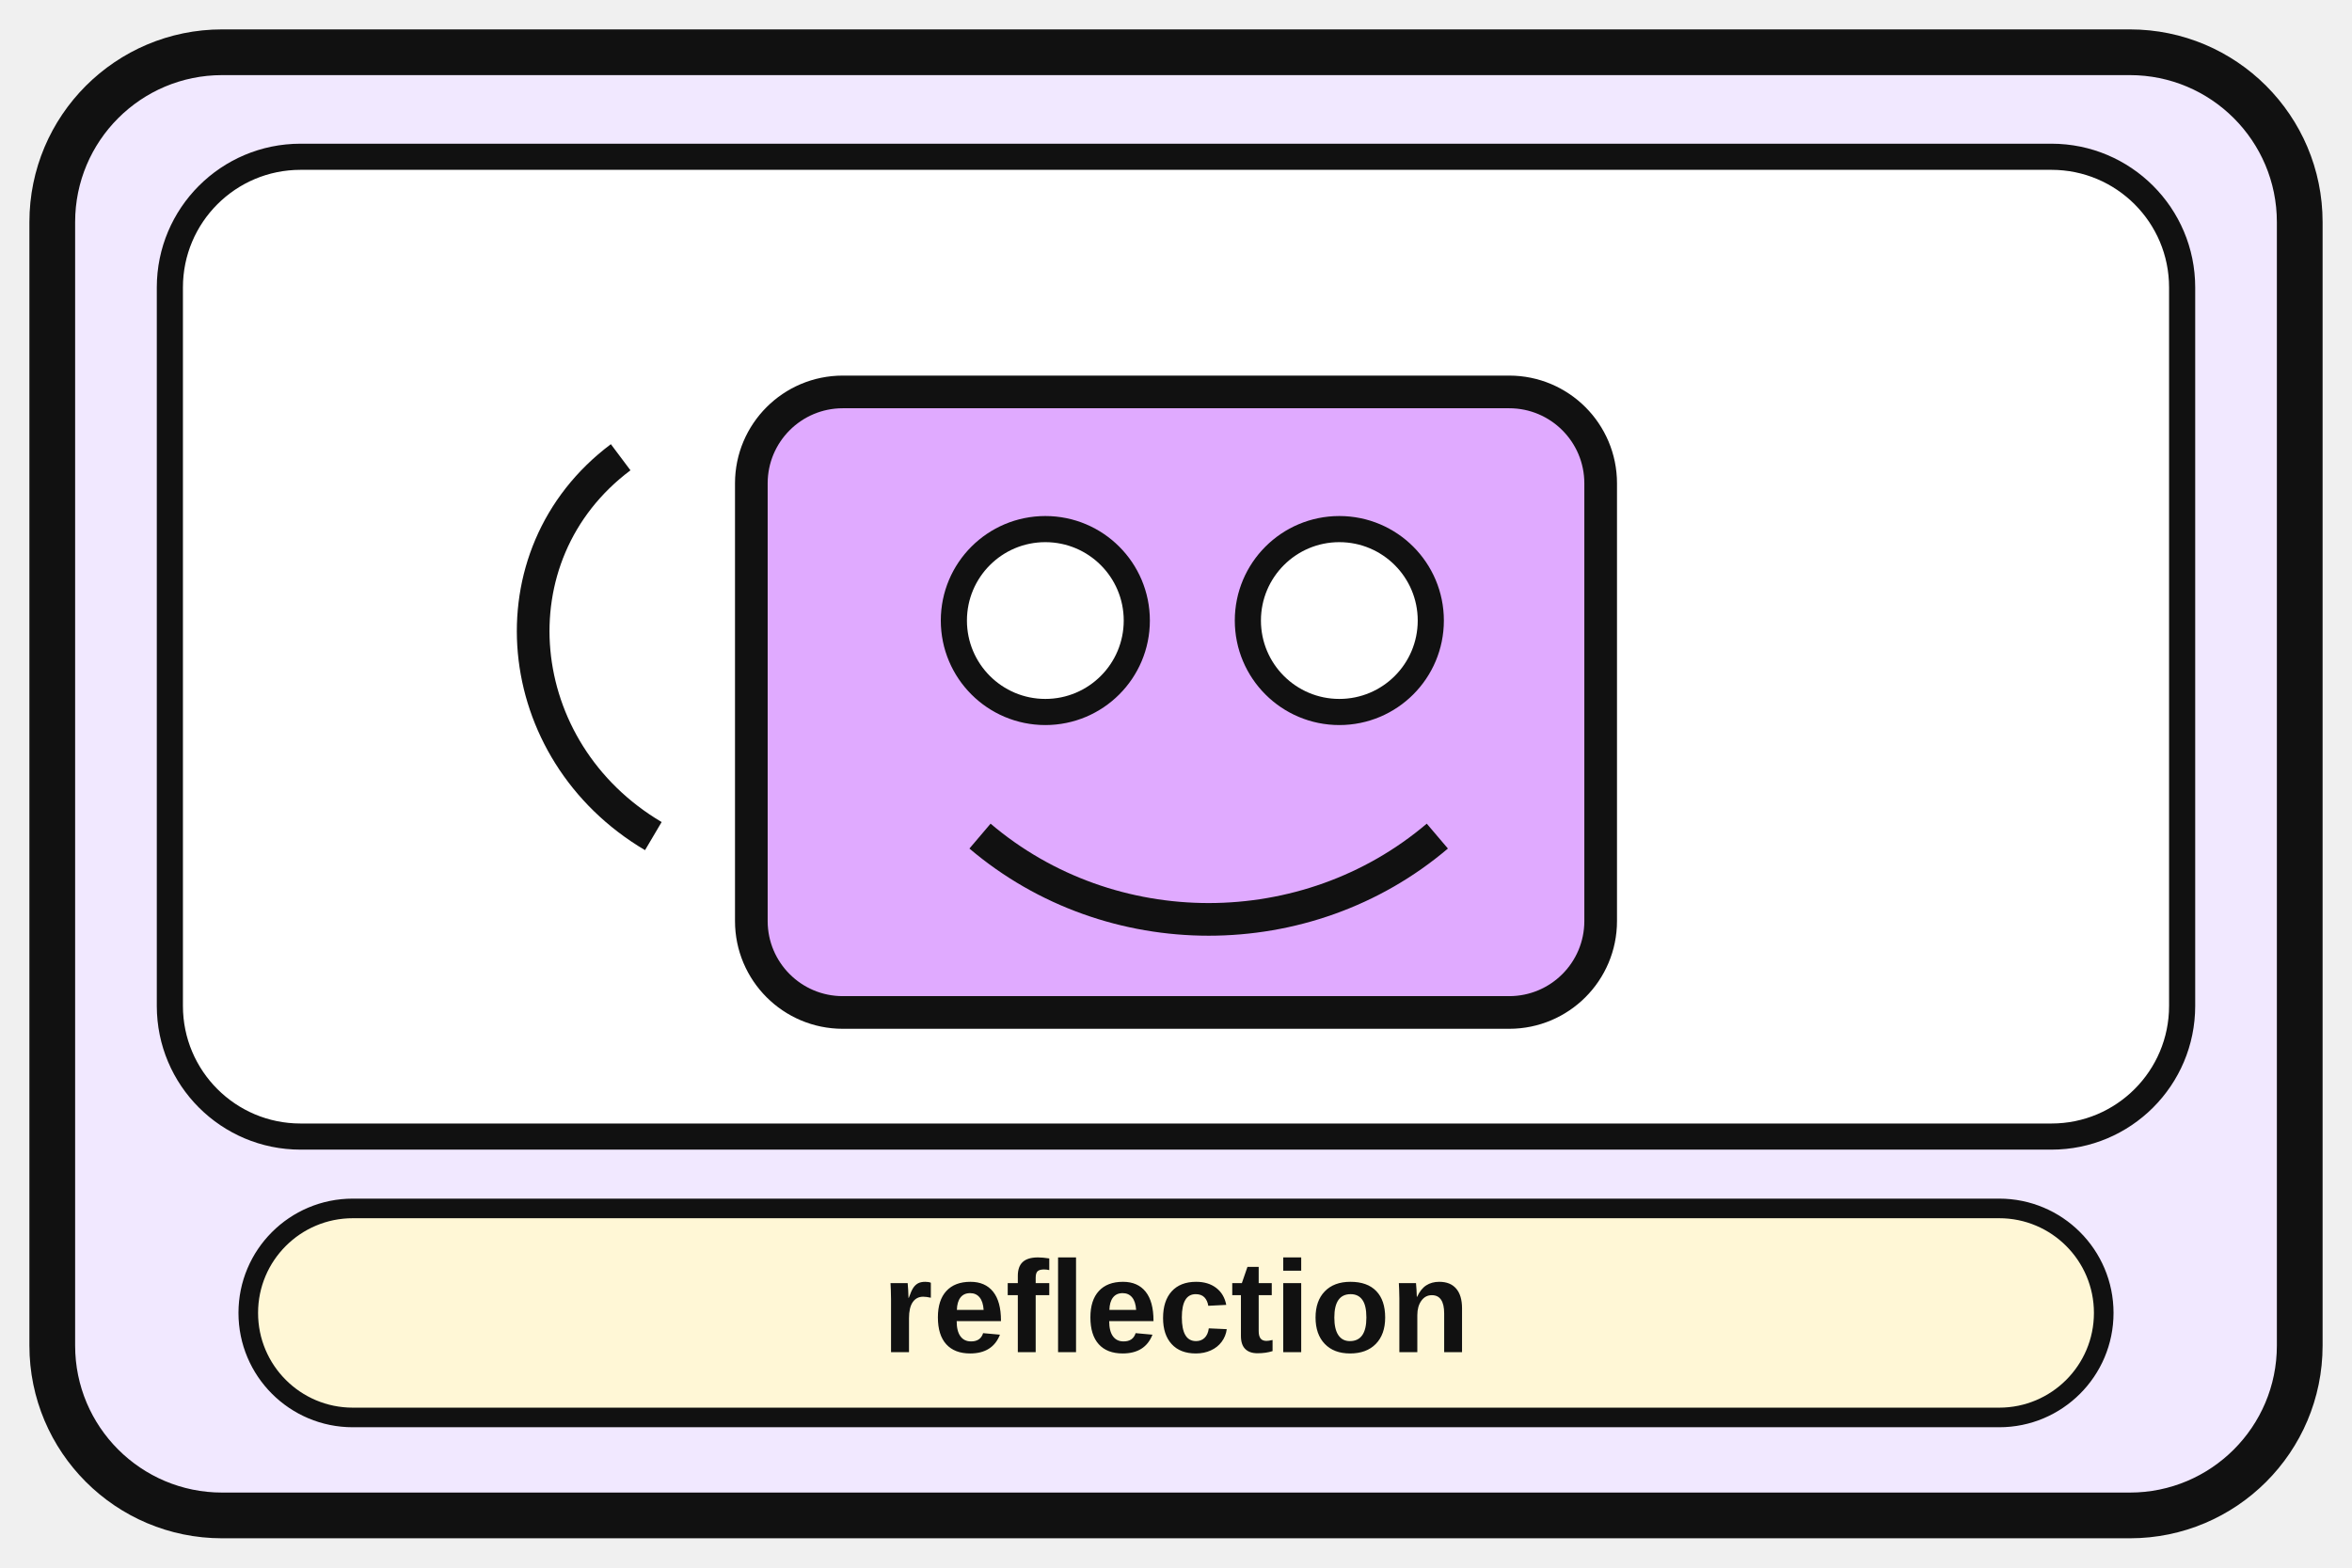
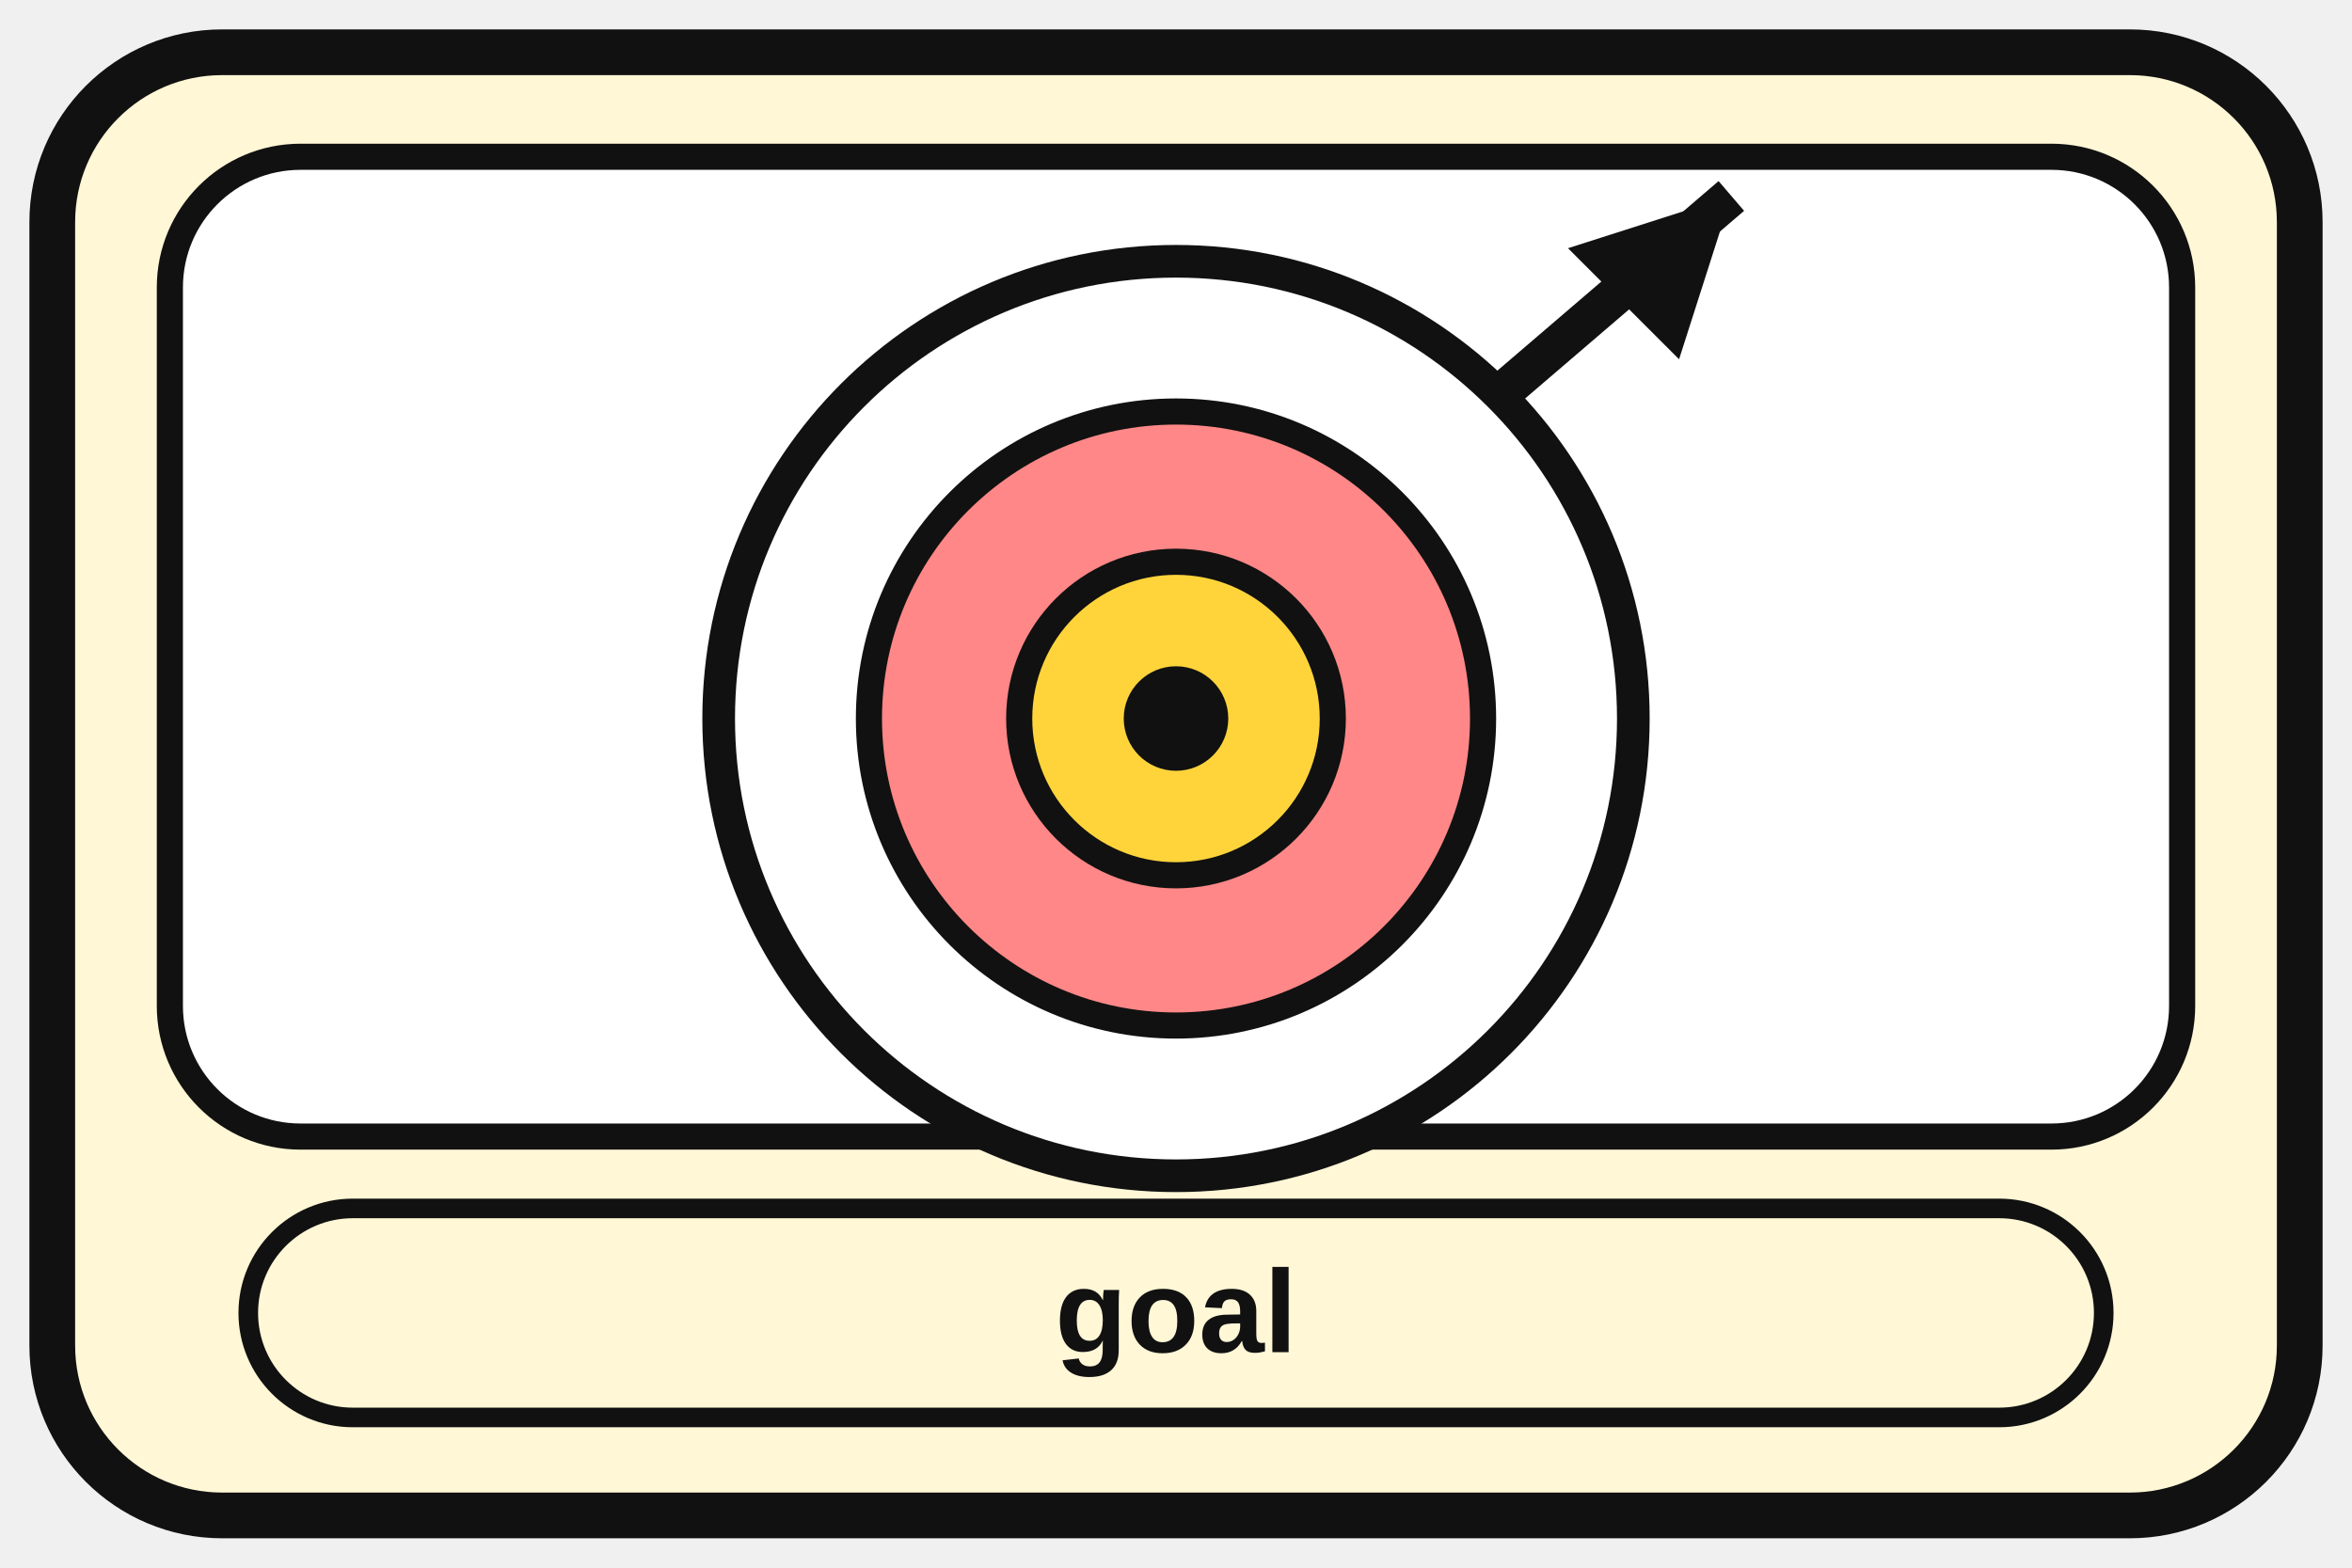
<svg xmlns="http://www.w3.org/2000/svg" viewBox="0 0 360 240">
-   <rect x="8" y="8" width="344" height="224" rx="26" fill="#f1e8ff" stroke="#111" stroke-width="7" />
+   <rect x="8" y="8" width="344" height="224" rx="26" fill="#fff7d6" stroke="#111" stroke-width="7" />
  <rect x="26" y="24" width="308" height="150" rx="20" fill="white" stroke="#111" stroke-width="4" />
-   <rect x="115" y="60" width="130" height="95" rx="14" fill="#e0aaff" stroke="#111" stroke-width="5" />
-   <circle cx="160" cy="95" r="14" fill="white" stroke="#111" stroke-width="4" />
-   <circle cx="205" cy="95" r="14" fill="white" stroke="#111" stroke-width="4" />
-   <path d="M150 128 C170 145 200 145 220 128" fill="none" stroke="#111" stroke-width="5" />
-   <path d="M95 70 C75 85 78 115 100 128" fill="none" stroke="#111" stroke-width="5" />
+   <circle cx="180" cy="110" r="70" fill="#ffffff" stroke="#111" stroke-width="5" />
+   <circle cx="180" cy="110" r="47" fill="#ff8787" stroke="#111" stroke-width="4" />
+   <circle cx="180" cy="110" r="24" fill="#ffd43b" stroke="#111" stroke-width="4" />
+   <circle cx="180" cy="110" r="8" fill="#111" />
+   <path d="M230 60 L265 30" stroke="#111" stroke-width="6" />
+   <polygon points="265,30 257,55 240,38" fill="#111" />
  <rect x="38" y="185" width="284" height="32" rx="16" fill="#fff7d6" stroke="#111" stroke-width="3" />
-   <text x="180" y="207" text-anchor="middle" font-family="Arial, sans-serif" font-size="20" font-weight="900" fill="#111">reflection</text>
+   <text x="180" y="207" text-anchor="middle" font-family="Arial, sans-serif" font-size="18" font-weight="900" fill="#111">goal</text>
</svg>
